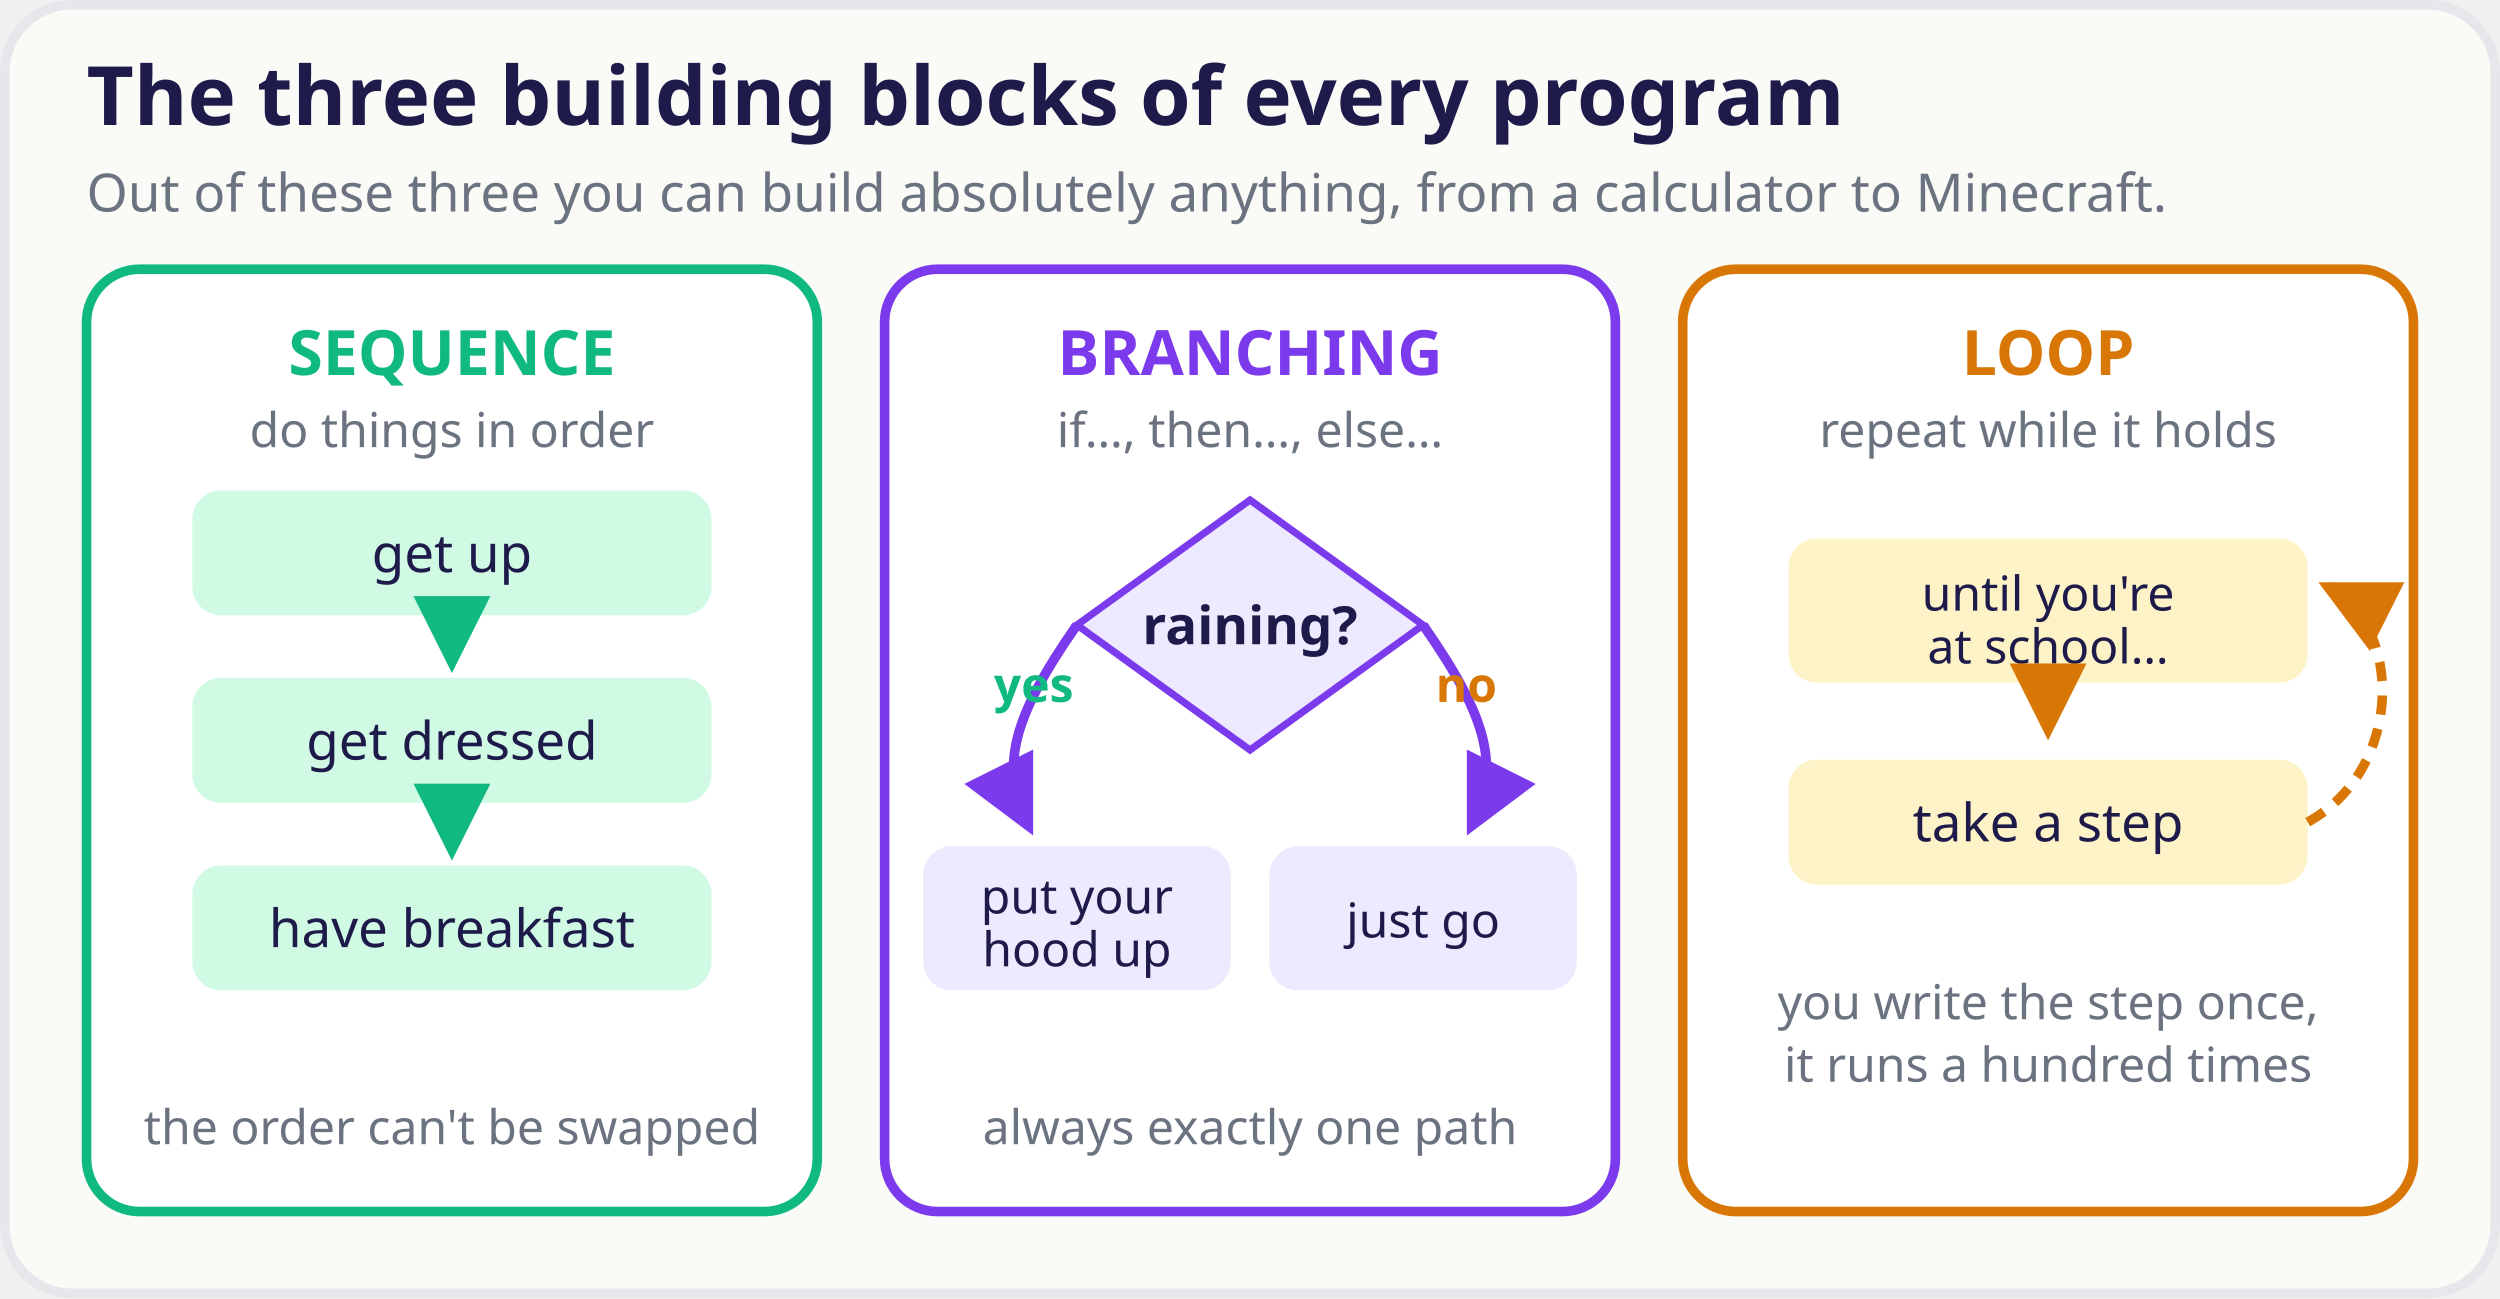
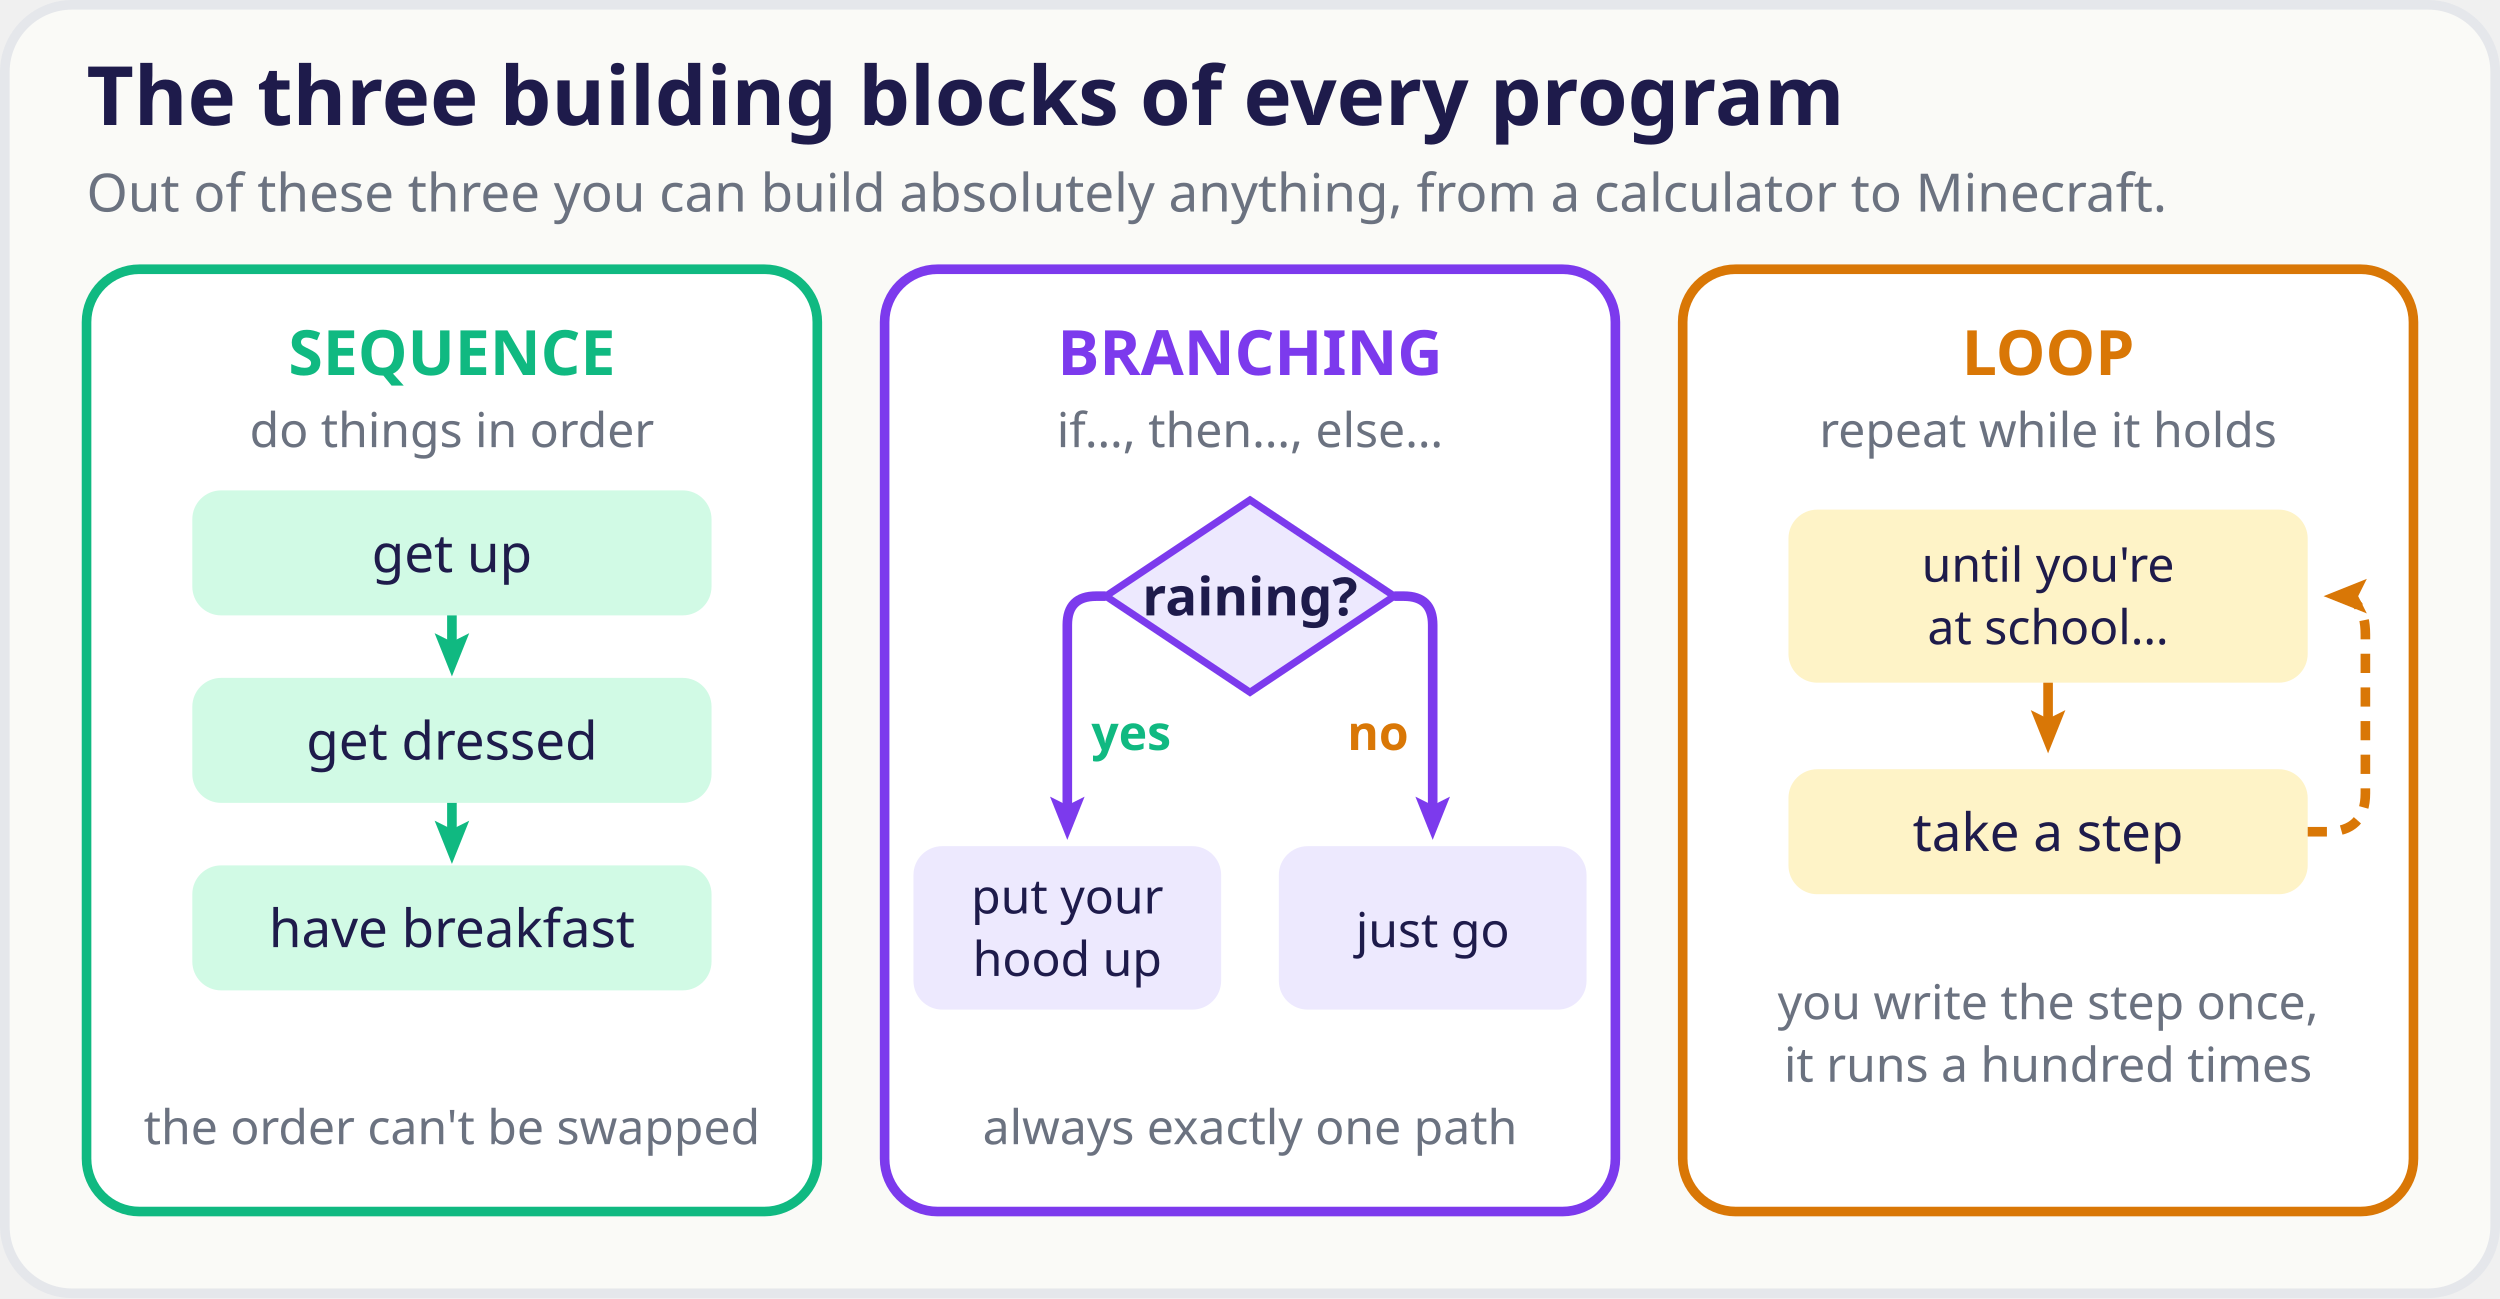
<svg xmlns="http://www.w3.org/2000/svg" viewBox="0 0 520 270" role="img" aria-label="Tři stavební kameny řízení toku: sekvence, větvení a cyklus">
  <defs>
-     <marker id="rg" markerWidth="8" markerHeight="8" refX="7" refY="4" orient="auto">
-       <path d="M0 0 L8 4 L0 8 Z" fill="#10B981" />
+     <marker id="rg" viewBox="0 0 10 10" markerWidth="4.5" markerHeight="4.5" refX="7" refY="5" orient="auto">
+       <path d="M0 1 L10 5 L0 9 L2 5 Z" fill="#10B981" />
    </marker>
-     <marker id="rp" markerWidth="8" markerHeight="8" refX="7" refY="4" orient="auto">
-       <path d="M0 0 L8 4 L0 8 Z" fill="#7C3AED" />
+     <marker id="rp" viewBox="0 0 10 10" markerWidth="4.5" markerHeight="4.5" refX="7" refY="5" orient="auto">
+       <path d="M0 1 L10 5 L0 9 L2 5 Z" fill="#7C3AED" />
    </marker>
-     <marker id="ra" markerWidth="8" markerHeight="8" refX="7" refY="4" orient="auto">
-       <path d="M0 0 L8 4 L0 8 Z" fill="#D97706" />
+     <marker id="ra" viewBox="0 0 10 10" markerWidth="4.5" markerHeight="4.5" refX="7" refY="5" orient="auto">
+       <path d="M0 1 L10 5 L0 9 L2 5 Z" fill="#D97706" />
    </marker>
  </defs>
  <rect x="1" y="1" width="518" height="268" rx="14" fill="#FAFAF7" stroke="#E5E7EB" stroke-width="2" />
  <text x="18" y="26" font-family="system-ui, sans-serif" font-size="17" font-weight="700" fill="#1E1B4B">The three building blocks of every program</text>
  <text x="18" y="44" font-family="system-ui, sans-serif" font-size="11" fill="#6B7280">Out of these three you can build absolutely anything, from a calculator to Minecraft.</text>
  <rect x="18" y="56" width="152" height="196" rx="11" fill="#FFFFFF" stroke="#10B981" stroke-width="2" />
  <text x="94" y="78" text-anchor="middle" font-family="system-ui, sans-serif" font-size="13" font-weight="700" fill="#10B981">SEQUENCE</text>
  <text x="94" y="93" text-anchor="middle" font-family="system-ui, sans-serif" font-size="10" fill="#6B7280">do things in order</text>
  <rect x="40" y="102" width="108" height="26" rx="6" fill="#D1FAE5" />
  <text x="94" y="119" text-anchor="middle" font-family="system-ui, sans-serif" font-size="11" fill="#1E1B4B">get up</text>
  <path d="M94 128 L94 138" stroke="#10B981" stroke-width="2" marker-end="url(#rg)" />
  <rect x="40" y="141" width="108" height="26" rx="6" fill="#D1FAE5" />
  <text x="94" y="158" text-anchor="middle" font-family="system-ui, sans-serif" font-size="11" fill="#1E1B4B">get dressed</text>
  <path d="M94 167 L94 177" stroke="#10B981" stroke-width="2" marker-end="url(#rg)" />
  <rect x="40" y="180" width="108" height="26" rx="6" fill="#D1FAE5" />
  <text x="94" y="197" text-anchor="middle" font-family="system-ui, sans-serif" font-size="11" fill="#1E1B4B">have breakfast</text>
  <text x="94" y="238" text-anchor="middle" font-family="system-ui, sans-serif" font-size="10" fill="#6B7280">the order can't be swapped</text>
  <rect x="184" y="56" width="152" height="196" rx="11" fill="#FFFFFF" stroke="#7C3AED" stroke-width="2" />
  <text x="260" y="78" text-anchor="middle" font-family="system-ui, sans-serif" font-size="13" font-weight="700" fill="#7C3AED">BRANCHING</text>
  <text x="260" y="93" text-anchor="middle" font-family="system-ui, sans-serif" font-size="10" fill="#6B7280">if…, then…, else…</text>
-   <path d="M260 104 L296 130 L260 156 L224 130 Z" fill="#EDE9FE" stroke="#7C3AED" stroke-width="1.5" />
-   <text x="260" y="134" text-anchor="middle" font-family="system-ui, sans-serif" font-size="11" font-weight="600" fill="#1E1B4B">raining?</text>
-   <path d="M224 130 C210 150 208 160 214 172" fill="none" stroke="#7C3AED" stroke-width="2" marker-end="url(#rp)" />
-   <path d="M296 130 C310 150 312 160 306 172" fill="none" stroke="#7C3AED" stroke-width="2" marker-end="url(#rp)" />
-   <text x="215" y="146" text-anchor="middle" font-family="system-ui, sans-serif" font-size="10" fill="#10B981" font-weight="700">yes</text>
-   <text x="305" y="146" text-anchor="middle" font-family="system-ui, sans-serif" font-size="10" fill="#D97706" font-weight="700">no</text>
-   <rect x="192" y="176" width="64" height="30" rx="6" fill="#EDE9FE" />
-   <text x="224" y="190" text-anchor="middle" font-family="system-ui, sans-serif" font-size="10" fill="#1E1B4B">put your</text>
-   <text x="224" y="201" text-anchor="middle" font-family="system-ui, sans-serif" font-size="10" fill="#1E1B4B">hood up</text>
-   <rect x="264" y="176" width="64" height="30" rx="6" fill="#EDE9FE" />
-   <text x="296" y="195" text-anchor="middle" font-family="system-ui, sans-serif" font-size="10" fill="#1E1B4B">just go</text>
+   <path d="M260 104 L290 124 L260 144 L230 124 Z" fill="#EDE9FE" stroke="#7C3AED" stroke-width="1.5" />
+   <text x="260" y="128" text-anchor="middle" font-family="system-ui, sans-serif" font-size="11" font-weight="600" fill="#1E1B4B">raining?</text>
+   <path d="M230 124 H228 Q222 124 222 130 V172" fill="none" stroke="#7C3AED" stroke-width="2" marker-end="url(#rp)" />
+   <path d="M290 124 H292 Q298 124 298 130 V172" fill="none" stroke="#7C3AED" stroke-width="2" marker-end="url(#rp)" />
+   <text x="227" y="156" font-family="system-ui, sans-serif" font-size="10" fill="#10B981" font-weight="700">yes</text>
+   <text x="293" y="156" text-anchor="end" font-family="system-ui, sans-serif" font-size="10" fill="#D97706" font-weight="700">no</text>
+   <rect x="190" y="176" width="64" height="34" rx="6" fill="#EDE9FE" />
+   <text x="222" y="190" text-anchor="middle" font-family="system-ui, sans-serif" font-size="10" fill="#1E1B4B">put your</text>
+   <text x="222" y="203" text-anchor="middle" font-family="system-ui, sans-serif" font-size="10" fill="#1E1B4B">hood up</text>
+   <rect x="266" y="176" width="64" height="34" rx="6" fill="#EDE9FE" />
+   <text x="298" y="197" text-anchor="middle" font-family="system-ui, sans-serif" font-size="10" fill="#1E1B4B">just go</text>
  <text x="260" y="238" text-anchor="middle" font-family="system-ui, sans-serif" font-size="10" fill="#6B7280">always exactly one path</text>
  <rect x="350" y="56" width="152" height="196" rx="11" fill="#FFFFFF" stroke="#D97706" stroke-width="2" />
  <text x="426" y="78" text-anchor="middle" font-family="system-ui, sans-serif" font-size="13" font-weight="700" fill="#D97706">LOOP</text>
  <text x="426" y="93" text-anchor="middle" font-family="system-ui, sans-serif" font-size="10" fill="#6B7280">repeat while it holds</text>
-   <rect x="372" y="112" width="108" height="30" rx="6" fill="#FEF3C7" />
-   <text x="426" y="127" text-anchor="middle" font-family="system-ui, sans-serif" font-size="10" fill="#1E1B4B">until you're</text>
-   <text x="426" y="138" text-anchor="middle" font-family="system-ui, sans-serif" font-size="10" fill="#1E1B4B">at school…</text>
-   <rect x="372" y="158" width="108" height="26" rx="6" fill="#FEF3C7" />
-   <text x="426" y="175" text-anchor="middle" font-family="system-ui, sans-serif" font-size="11" fill="#1E1B4B">take a step</text>
-   <path d="M426 142 L426 152" stroke="#D97706" stroke-width="2" marker-end="url(#ra)" />
-   <path d="M480 171 C500 160 500 130 484 122" fill="none" stroke="#D97706" stroke-width="2" marker-end="url(#ra)" stroke-dasharray="4 3" />
+   <rect x="372" y="106" width="108" height="36" rx="6" fill="#FEF3C7" />
+   <text x="426" y="121" text-anchor="middle" font-family="system-ui, sans-serif" font-size="10" fill="#1E1B4B">until you're</text>
+   <text x="426" y="134" text-anchor="middle" font-family="system-ui, sans-serif" font-size="10" fill="#1E1B4B">at school…</text>
+   <rect x="372" y="160" width="108" height="26" rx="6" fill="#FEF3C7" />
+   <text x="426" y="177" text-anchor="middle" font-family="system-ui, sans-serif" font-size="11" fill="#1E1B4B">take a step</text>
+   <path d="M426 142 L426 154" stroke="#D97706" stroke-width="2" marker-end="url(#ra)" />
+   <path d="M480 173 H484 Q492 173 492 165 V132 Q492 124 486 124" fill="none" stroke="#D97706" stroke-width="2" marker-end="url(#ra)" stroke-dasharray="4 3" />
  <text x="426" y="212" text-anchor="middle" font-family="system-ui, sans-serif" font-size="10" fill="#6B7280">you write the step once,</text>
  <text x="426" y="225" text-anchor="middle" font-family="system-ui, sans-serif" font-size="10" fill="#6B7280">it runs a hundred times</text>
</svg>
